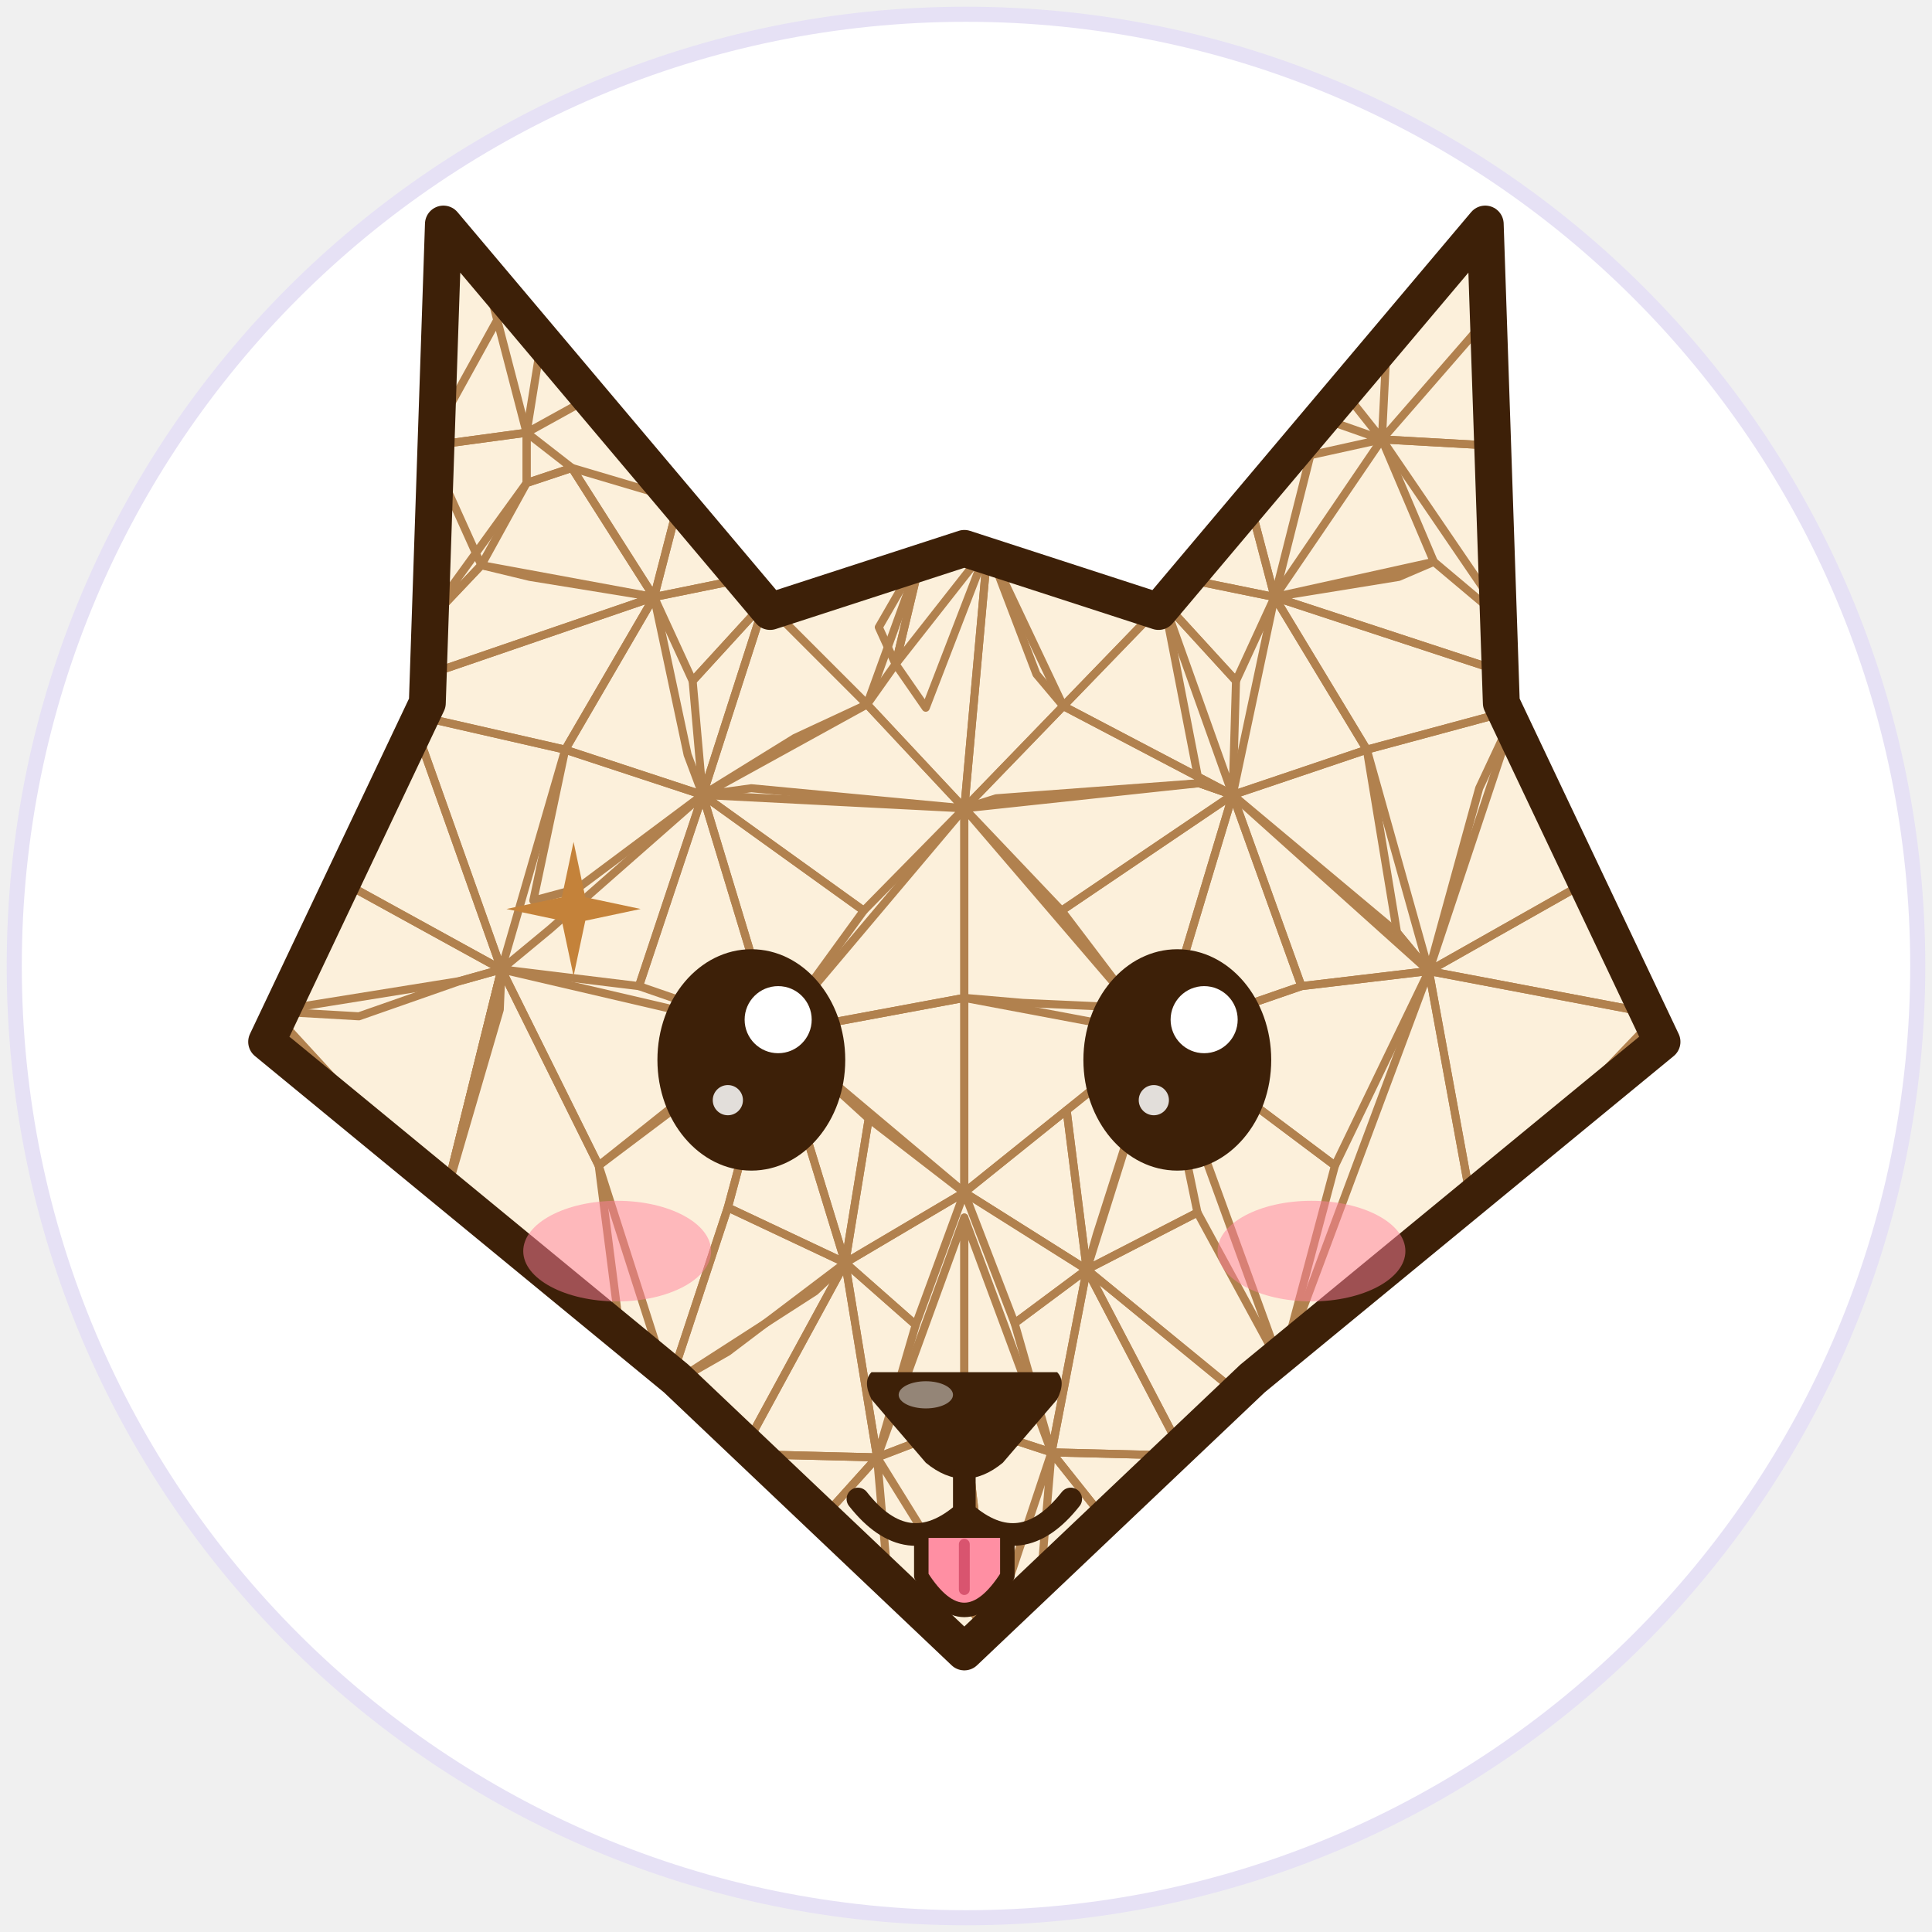
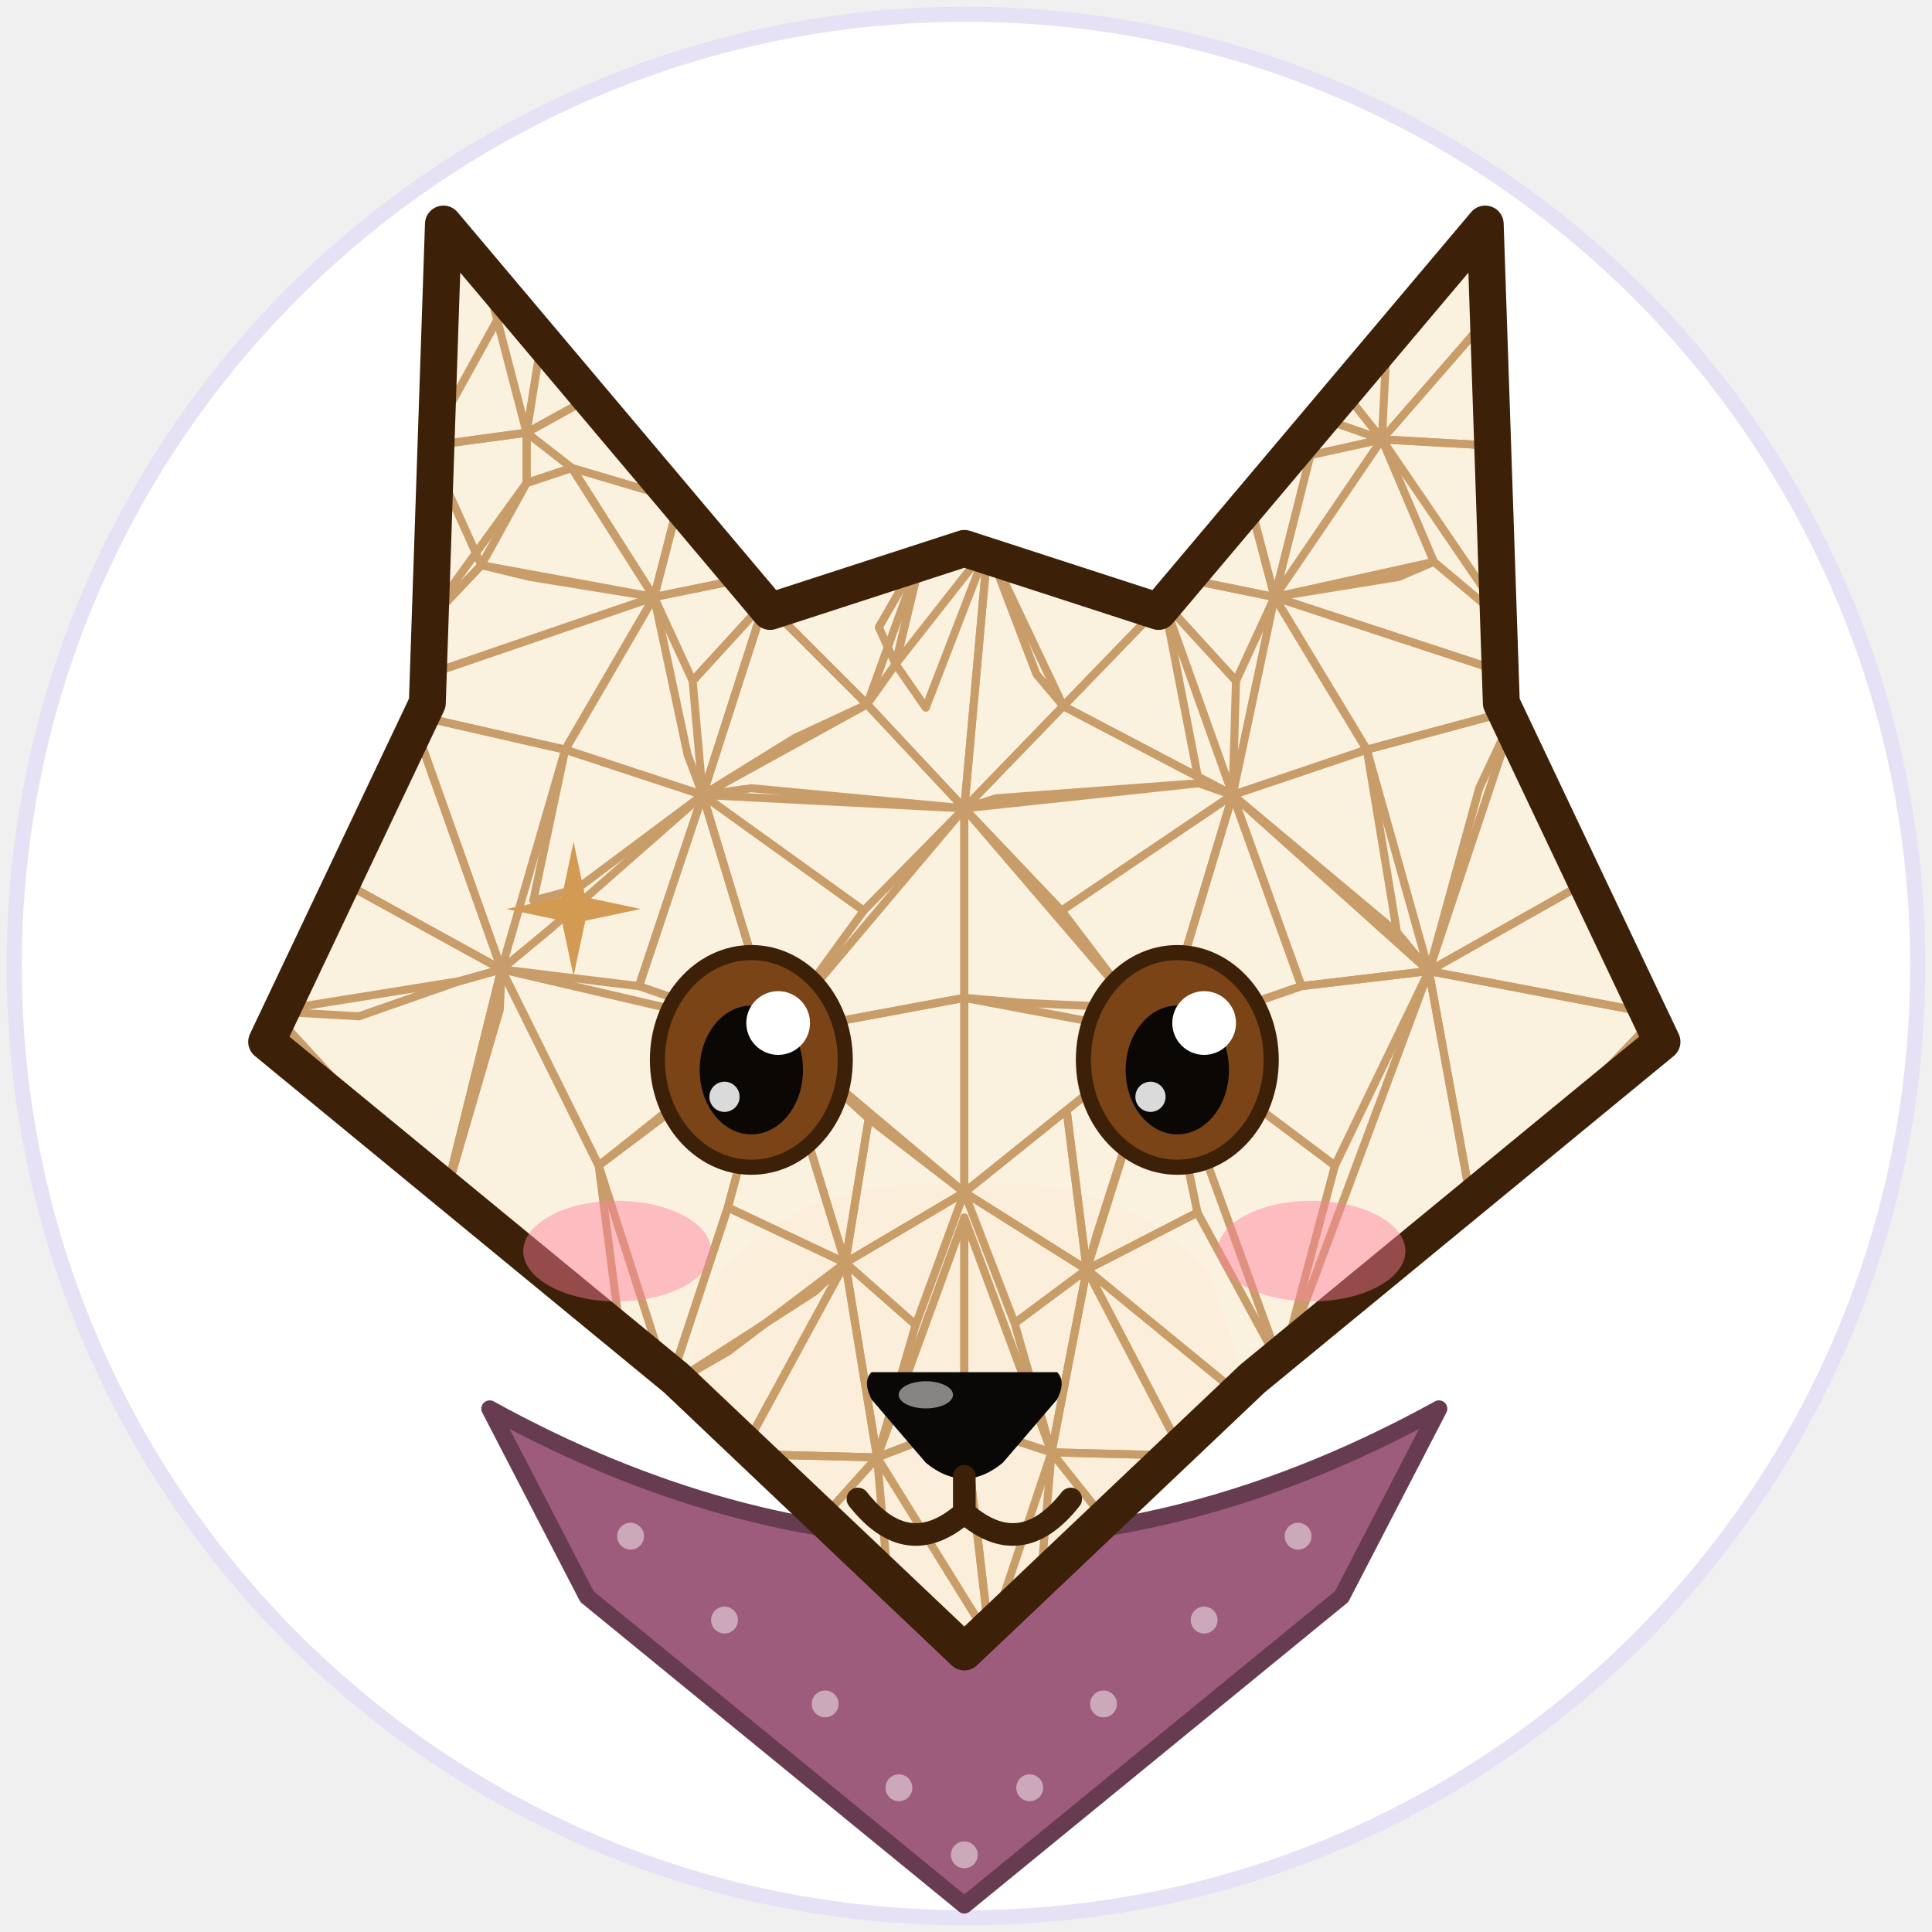
<svg xmlns="http://www.w3.org/2000/svg" viewBox="-38 -28 576 576" role="img" aria-label="Ayla">
  <defs>
    <clipPath id="c-linhas-ayla">
      <circle cx="250" cy="260" r="286" />
    </clipPath>
    <clipPath id="head">
      <polygon points="94.2,38.8 191.6,154.3 249.5,135.5 307.4,154.3 404.8,38.8 409.6,181.6 457.5,282.6 335.4,383 249.5,464.5 163.6,383 41.5,282.6 89.4,181.6" />
    </clipPath>
  </defs>
  <g clip-path="url(#c-linhas-ayla)">
    <circle cx="250" cy="260" r="284" fill="#ffffff" stroke="#e6e1f5" stroke-width="5" />
-     <polygon points="94.2,38.8 191.6,154.3 249.5,135.5 307.4,154.3 404.8,38.8 409.6,181.6 457.5,282.6 335.4,383 249.5,464.5 163.6,383 41.5,282.6 89.4,181.6" fill="#fcf0db" />
-     <g clip-path="url(#head)" fill="none" stroke="#9f652a" stroke-width="2.4" stroke-linejoin="round" opacity="0.8">
+     <path d="M108 392 Q249.5 470 391 392 L362 448 L249.5 540 L137 448 Z" fill="#9e5c7c" stroke="#673c51" stroke-width="5" stroke-linejoin="round" />
+     <g fill="#d3b6c4" opacity="0.85">
+       <circle cx="150" cy="430" r="4" />
+       <circle cx="178" cy="455" r="4" />
+       <circle cx="208" cy="480" r="4" />
+       <circle cx="291" cy="480" r="4" />
+       <circle cx="321" cy="455" r="4" />
+       <circle cx="349" cy="430" r="4" />
+       <circle cx="230" cy="505" r="4" />
+       <circle cx="269" cy="505" r="4" />
+       <circle cx="249.5" cy="525" r="4" />
+     </g>
+     <polygon points="94.2,38.8 191.6,154.3 249.5,135.5 307.4,154.3 404.8,38.8 409.6,181.6 457.5,282.6 335.4,383 249.5,464.5 163.6,383 41.5,282.6 89.4,181.6" fill="#fbf1df" />
+     <g clip-path="url(#head)">
+       <path d="M176 352 Q205 320 249.5 326 Q294 320 323 352 L336 392 Q318 440 249.5 470 Q181 440 163 392 Z" fill="#fbedd6" opacity="0.45" />
+     </g>
+     <g clip-path="url(#head)" fill="none" stroke="#b88141" stroke-width="2.4" stroke-linejoin="round" opacity="0.75">
      <polygon points="111.5,261 193,280 140.5,319.5" />
      <polygon points="308,280.5 350,266 388,261.5 360,319.5" />
      <polygon points="140.5,319.5 175,292 193,280 179,332 161.5,385" />
      <polygon points="308,280.5 360,319.5 344,379.5" />
      <polygon points="94.5,329.5 111.5,261 140.5,319.5 147.5,374 100.5,334.5" />
      <polygon points="43,273.5 69,275 99,264.5 111.5,261 94.5,329.5" />
      <polygon points="388,261.5 456.5,274.5 401,332.5" />
      <polygon points="344,379.5 388,261.5 401,332.5" />
      <polygon points="193,280 249.5,269.5 249.5,327.5" />
      <polygon points="249.5,269.5 308,280.5 280,303 249.5,327.5" />
      <polygon points="193,280 249.5,213 249.5,269.5" />
      <polygon points="249.5,213 300.5,272.5 267,271 249.5,269.5" />
      <polygon points="171.5,209 219.5,243.5 193,280" />
      <polygon points="329.5,209 369.5,195.5 378.5,250 388,261.5" />
      <polygon points="369.5,195.5 414,183.5 388,261.5" />
      <polygon points="84.5,185 130.5,195.5 111.5,261" />
      <polygon points="171.5,209 249.5,213 219.5,243.5" />
      <polygon points="249.5,213 319.5,205.5 329.5,209 278.5,243.5" />
      <polygon points="278.5,243.5 329.5,209 308,280.5 300.5,272.5" />
      <polygon points="152.5,266 171.5,209 193,280" />
      <polygon points="329.5,209 378.5,250 388,261.5 350,266" />
      <polygon points="308,280.5 329.5,209 350,266" />
      <polygon points="121,240.5 130.5,195.5 171.5,209 134,237" />
      <polygon points="61.5,233.5 84.5,185 111.5,261" />
      <polygon points="388,261.5 403,207 414,183.5 437.5,233.5" />
      <polygon points="388,261.5 437.5,233.5 456.5,274.5" />
      <polygon points="43,273.5 61.5,233.5 111.5,261 99,264.5" />
      <polygon points="126,249 171.5,209 152.5,266 111.5,261" />
      <polygon points="342,150 374,103 389.5,139.5" />
      <polygon points="161.5,385 179,332 214,348.5 179,375" />
      <polygon points="329.5,209 342,150 369.5,195.5" />
      <polygon points="87,174 157,150 130.5,195.5 84.5,185" />
      <polygon points="130.5,195.5 157,150 167,197 171.5,209" />
      <polygon points="119,116 132.5,111.5 157,150 105.5,140.5" />
      <polygon points="342,150 379,144 389.5,139.5 411.5,158 412,173" />
      <polygon points="87.5,159.5 105.5,140.5 120,144 157,150 87,174" />
      <polygon points="342,150 412,173 414,183.5 369.5,195.5" />
      <polygon points="286,350.5 319,333.5 344,379.5 333,389" />
      <polygon points="279,182.5 309,151.5 319.5,205.5 329.5,209" />
      <polygon points="171.5,209 220.5,182 249.5,213 186,207" />
      <polygon points="171.5,209 190,151.5 220.5,182 199,192" />
      <polygon points="193,280 214,348.5 179,332" />
      <polygon points="249.5,213 279,182.5 329.5,209 319.5,205.5 259,210" />
      <polygon points="256.5,135 271,173 279,182.5 249.5,213" />
      <polygon points="289,340 308,280.5 319,333.5 286,350.5" />
      <polygon points="223.5,406.5 249.5,396.5 257,460.5" />
      <polygon points="223.5,406.5 249.5,335 249.5,396.5" />
      <polygon points="249.5,335 275.5,405 249.5,396.5" />
      <polygon points="249.5,396.5 275.5,405 257,460.5" />
      <polygon points="183,405.5 214,348.5 223.5,406.5" />
      <polygon points="214,348.5 221,305.5 249.5,327.5" />
      <polygon points="275.5,405 286,350.5 315,406" />
      <polygon points="249.5,327.5 275,307 280,303 286,350.5" />
      <polygon points="161.5,385 205,357 214,348.5 183,405.5 176,398.5" />
      <polygon points="193,280 221,305.5 214,348.5" />
      <polygon points="280,303 308,280.5 286,350.5" />
      <polygon points="286,350.5 333,389 323,398.5 315,406" />
      <polygon points="407.5,64.5 409.5,105 374,103" />
      <polygon points="374,103 409.5,105 410.5,133 411.5,158" />
      <polygon points="256.5,135 309,151.5 279,182.5" />
      <polygon points="229,170 256.5,135 249.5,213 220.5,182" />
      <polygon points="105.5,140.5 89.5,105 119,101 119,116 87.5,159.5" />
      <polygon points="214,348.5 235,367 223.5,406.5" />
      <polygon points="190,151.5 237,136.5 220.5,182" />
      <polygon points="214,348.5 249.5,327.5 235,367" />
      <polygon points="249.5,327.5 286,350.5 264.5,366.5" />
      <polygon points="264.5,366.5 286,350.5 275.5,405" />
      <polygon points="113.5,61.5 106.5,53 119,101 89.5,105" />
      <polygon points="157,150 184,144.5 190,151.5 168.5,175" />
      <polygon points="168.5,175 190,151.5 171.5,209" />
      <polygon points="309,151.5 315,144.5 342,150 330.5,175" />
      <polygon points="309,151.5 330.5,175 329.5,209" />
      <polygon points="229,170 237,136.5 256.5,135 238,183" />
      <polygon points="183,405.5 223.5,406.5 205.5,426.5" />
      <polygon points="205.5,426.5 223.5,406.5 227,446.5" />
      <polygon points="275.5,405 315,406 293,427" />
      <polygon points="272,446.5 275.5,405 293,427" />
      <polygon points="334.5,121.5 355.5,96.5 342,150" />
      <polygon points="132.5,111.5 164.5,121 157,150" />
      <polygon points="164.5,121 184,144.5 157,150" />
      <polygon points="315,144.5 334.5,121.5 342,150" />
      <polygon points="123.5,73 138,90.5 119,101" />
      <polygon points="362.5,88.5 375.5,73 374,103" />
      <polygon points="344.5,109.5 355.5,96.5 374,103" />
      <polygon points="224,159 237,136.5 229,170" />
      <polygon points="94.5,329.5 111.5,261 111,273" />
      <polygon points="119,101 132.5,111.5 119,116" />
    </g>
    <polygon points="94.2,38.8 191.6,154.3 249.5,135.5 307.4,154.3 404.8,38.8 409.6,181.6 457.5,282.6 335.4,383 249.5,464.5 163.6,383 41.5,282.6 89.4,181.6" fill="none" stroke="#3d2008" stroke-width="11" stroke-linejoin="round" />
-     <path d="M133 223 L136.5 239.5 L153 243 L136.5 246.5 L133 263 L129.5 246.5 L113 243 L129.5 239.5 Z" fill="#c4823a" />
-     <ellipse cx="186" cy="288" rx="28" ry="33" fill="#3d2008" />
-     <circle cx="194" cy="276" r="10" fill="#fff" />
-     <circle cx="179" cy="300" r="4.5" fill="#fff" opacity="0.85" />
-     <ellipse cx="313" cy="288" rx="28" ry="33" fill="#3d2008" />
-     <circle cx="321" cy="276" r="10" fill="#fff" />
-     <circle cx="306" cy="300" r="4.5" fill="#fff" opacity="0.85" />
+     <path d="M133 223 L136.5 239.5 L153 243 L136.5 246.5 L133 263 L129.5 246.5 L113 243 L129.5 239.5 Z" fill="#d29a52" />
+     <ellipse cx="186" cy="288" rx="28" ry="32" fill="#7a4416" stroke="#3d2008" stroke-width="4.5" />
+     <ellipse cx="186" cy="291" rx="15.4" ry="19.2" fill="#0a0705" />
+     <circle cx="194" cy="277" r="9.5" fill="#fff" />
+     <circle cx="178" cy="299" r="4.5" fill="#fff" opacity="0.85" />
+     <ellipse cx="313" cy="288" rx="28" ry="32" fill="#7a4416" stroke="#3d2008" stroke-width="4.5" />
+     <ellipse cx="313" cy="291" rx="15.4" ry="19.2" fill="#0a0705" />
+     <circle cx="321" cy="277" r="9.5" fill="#fff" />
+     <circle cx="305" cy="299" r="4.5" fill="#fff" opacity="0.85" />
    <g transform="translate(249.5 400) scale(1.35) translate(-249.5 -400)">
-       <path d="M229 386 L270 386 Q272 388 270 392 L258 406 Q249.5 413 241 406 L229 392 Q227 388 229 386 Z" fill="#3d2008" />
-       <ellipse cx="241" cy="391" rx="6" ry="3" fill="#fff" opacity="0.45" />
+       <path d="M229 386 L270 386 Q272 388 270 392 L258 406 Q249.5 413 241 406 L229 392 Q227 388 229 386 Z" fill="#0a0806" />
+       <ellipse cx="241" cy="391" rx="6" ry="3" fill="#fff" opacity="0.5" />
      <path d="M249.5 409 L249.5 417 M226 414 Q237 428 249.5 417 Q262 428 273 414" fill="none" stroke="#3d2008" stroke-width="5" stroke-linecap="round" stroke-linejoin="round" />
-       <path d="M240 421 L259 421 L259 431 Q249.5 446 240 431 Z" fill="#ff8fa3" stroke="#3d2008" stroke-width="3.2" stroke-linejoin="round" />
-       <path d="M249.5 424 L249.5 434" stroke="#d9546f" stroke-width="2.4" stroke-linecap="round" />
    </g>
-     <g fill="#ff7f9b" opacity="0.5">
+     <g fill="#ff7f9b" opacity="0.45">
      <ellipse cx="146" cy="345" rx="28" ry="15" />
      <ellipse cx="353" cy="345" rx="28" ry="15" />
    </g>
-     <g />
  </g>
</svg>
